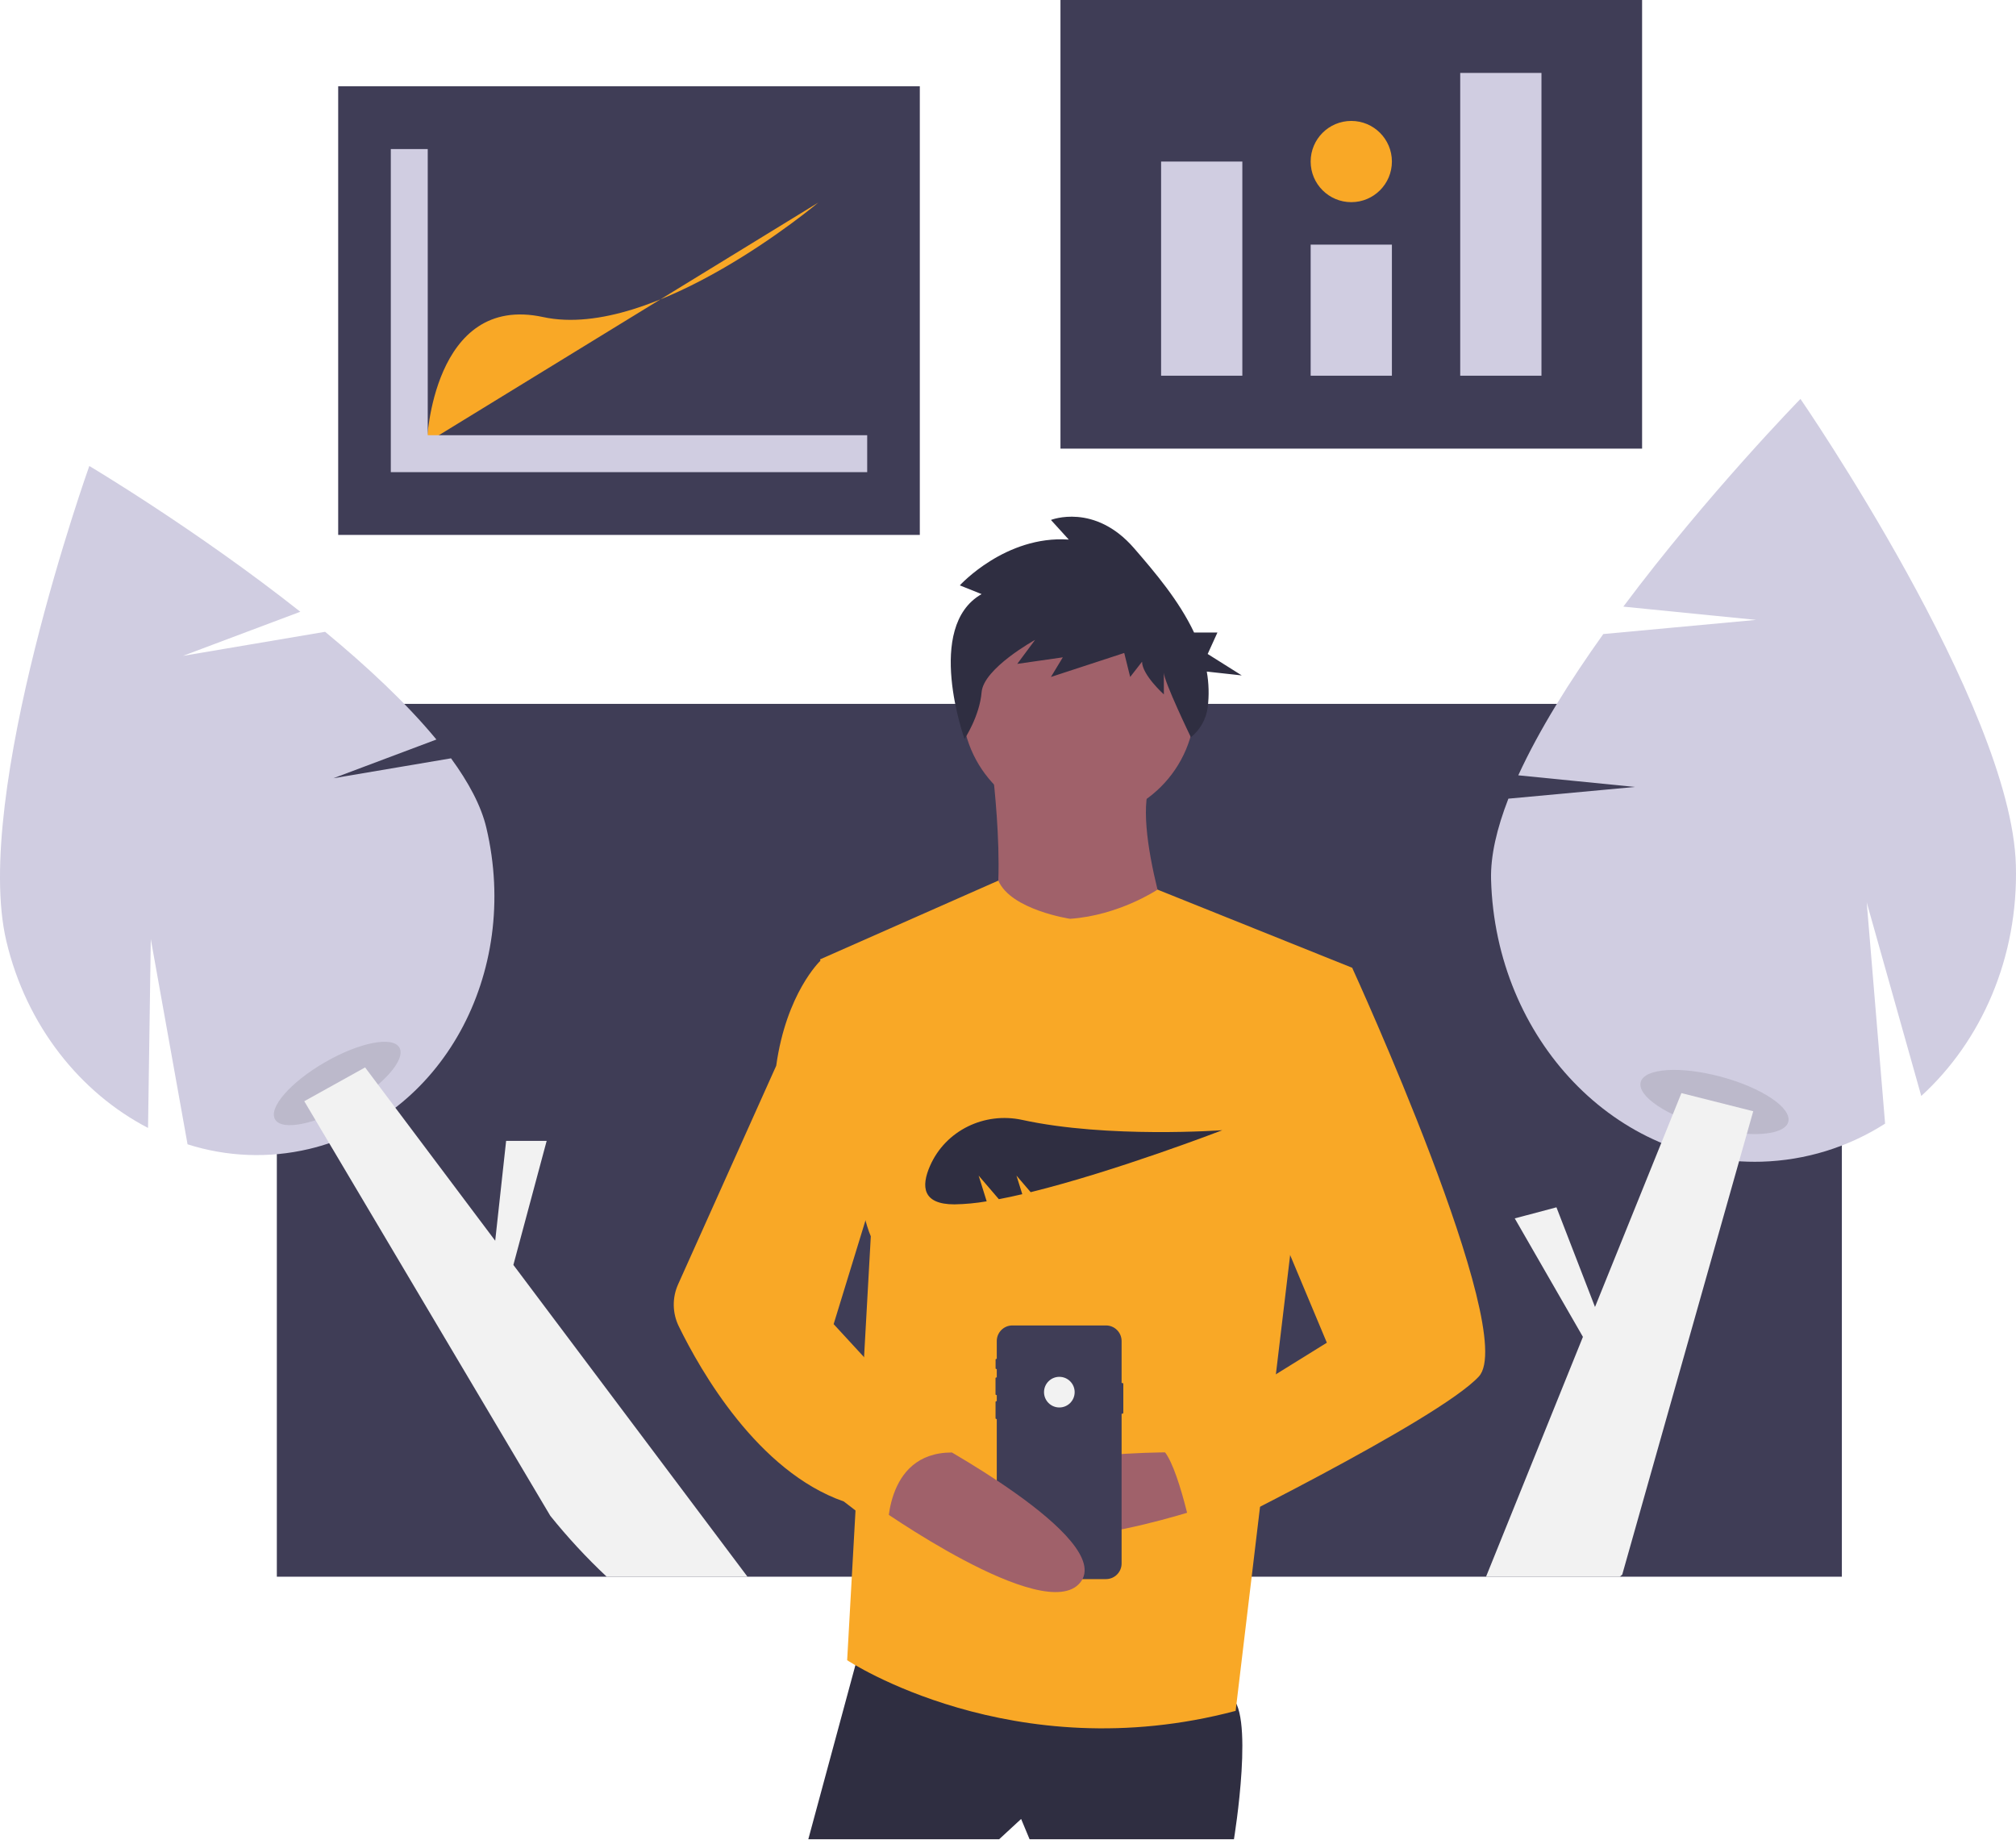
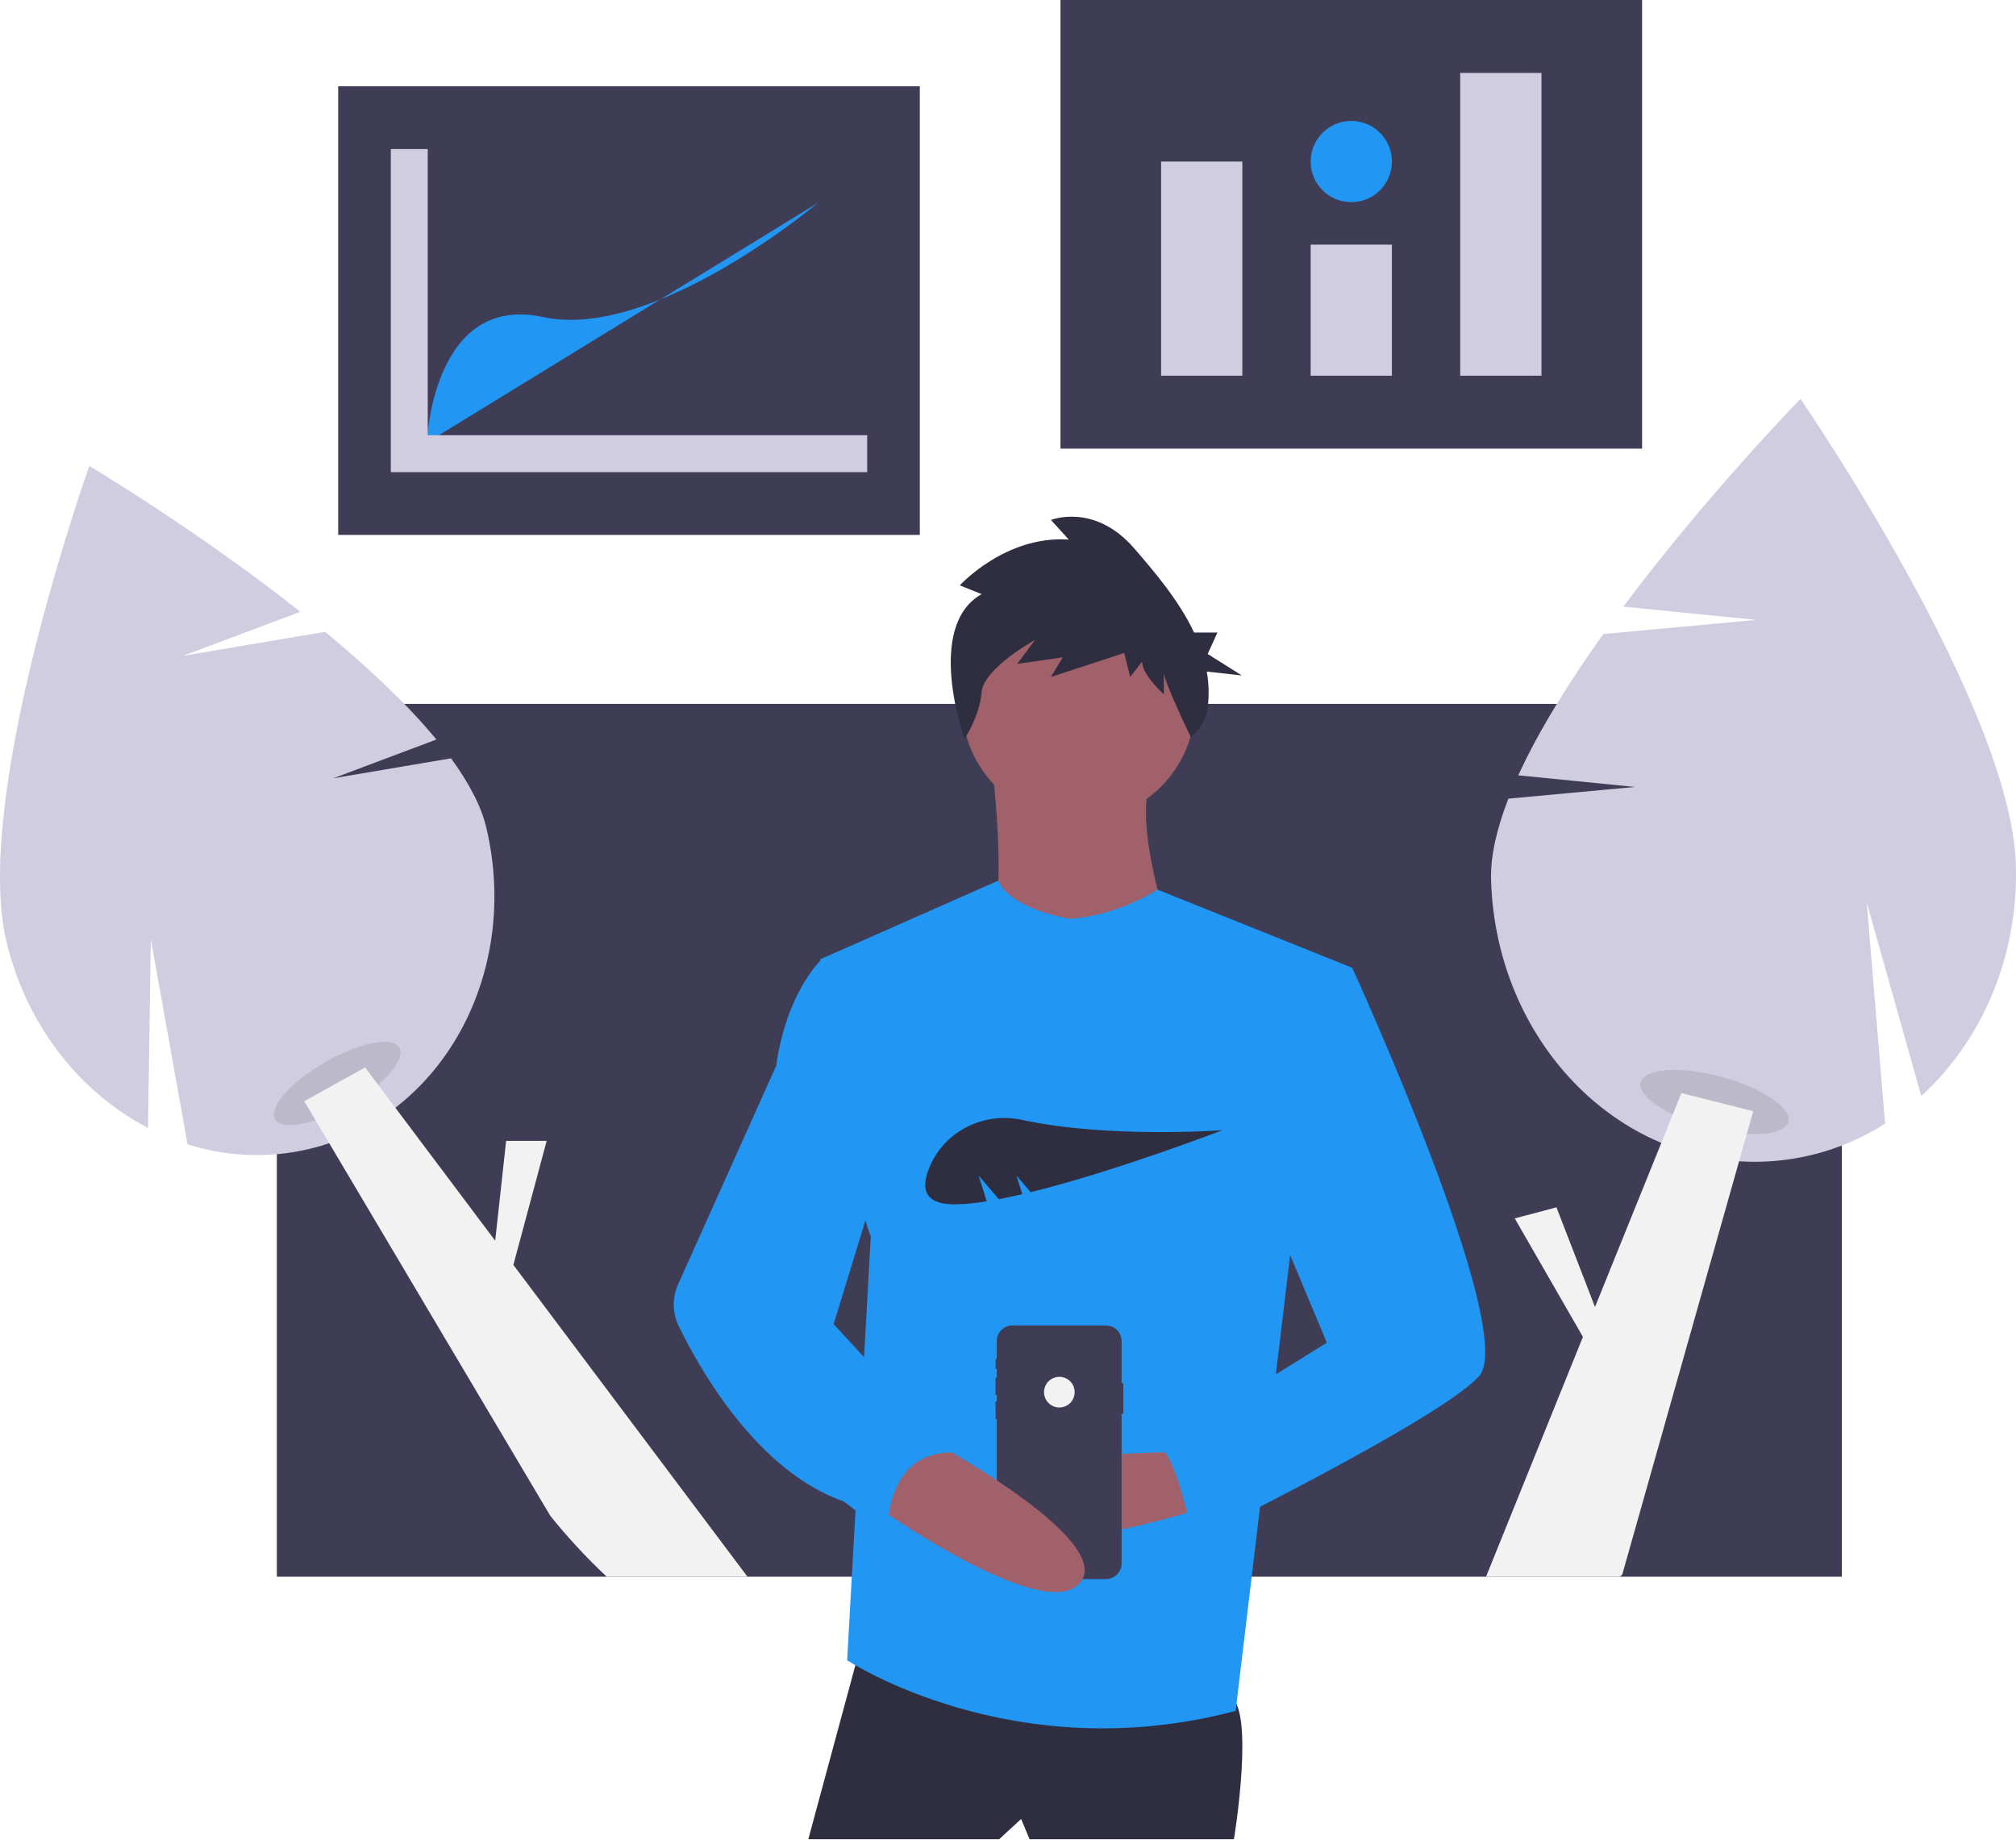
<svg xmlns="http://www.w3.org/2000/svg" data-name="Layer 1" width="903" height="823.914" viewBox="0 0 903 823.914">
  <rect x="124" y="315.313" width="701" height="391" fill="#3f3d56" />
  <path d="M297.819,386.67l46.153-17.347c-13.358-16.208-31.113-32.765-49.852-48.256l-63.673,10.78,52.565-19.757c-46.356-36.66-94.506-65.301-94.506-65.301s-52.63,147.377-37.16,212.845c8.973,37.973,33.153,67.946,63.464,83.689l1.233-84.596,16.465,91.929a101.957,101.957,0,0,0,54.345,2.116c59.368-14.029,94.955-78.474,79.485-143.942-2.317-9.807-7.942-20.312-15.812-31.086Z" transform="translate(-148.5 -38.04309)" fill="#d0cde1" />
  <ellipse cx="299.544" cy="523.4" rx="32.153" ry="10.97" transform="translate(-370.0689 181.8514) rotate(-30)" opacity="0.1" style="isolation:isolate" />
  <path d="M483.31,744.356H420.25a265.894,265.894,0,0,1-25.25-27.26l-43.96-74.08-55.08-92.85-6.13-10.32-5.04-8.5,27.24-15.13,5.79,7.72,1.13,1.5,6.64,8.84,44.72,59.57,4.89-44.72h18.16l-14.91,55.56Z" transform="translate(-148.5 -38.04309)" fill="#f2f2f2" />
  <path d="M880.794,390.57l-52.226-5.212c9.305-20.33,23.038-42.222,38.075-63.286l68.451-6.339-59.482-5.936c37.652-50.401,79.345-93.044,79.345-93.044s94.481,137.202,96.487,208.783c1.163,41.519-15.507,78.971-42.379,103.463L984.64,442.314l8.225,99.075a108.533,108.533,0,0,1-55.326,17.052C872.627,560.26,818.379,503.705,816.374,432.124c-.3-10.722,2.61-23.069,7.757-36.306Z" transform="translate(-148.5 -38.04309)" fill="#d0cde1" />
  <ellipse cx="916.445" cy="531.699" rx="11.678" ry="34.227" transform="translate(15.86718 1239.949) rotate(-74.90007)" opacity="0.1" style="isolation:isolate" />
  <path d="M933.8,535.826l-.31,1.11-2.55,9.03-3.48,12.29v.01l-31.25,110.57-21.08,74.57c-.36.32-.72.63-1.09.95H814.12l43.4-107.44-30.54-53.07,18.68-4.97,17.27,44.65,29.7-73.5.01-.01,4.4-10.91.75-1.86,3.84-9.53,31.17,7.87Z" transform="translate(-148.5 -38.04309)" fill="#f2f2f2" />
  <path d="M535.521,769.658l-24.966,92.299H596.045l9.835-9.079,3.783,9.079h91.543s9.835-59.768-2.27-64.307S535.521,769.658,535.521,769.658Z" transform="translate(-148.5 -38.04309)" fill="#2f2e41" />
  <circle cx="483.103" cy="315.512" r="52.202" fill="#a0616a" />
  <path d="M592.641,379.656s9.835,74.142-5.296,82.464,90.03,9.079,90.03,9.079-23.453-64.307-12.861-83.977Z" transform="translate(-148.5 -38.04309)" fill="#a0616a" />
-   <path d="M627.82,449.637s-26.486-3.956-32.157-17.109L515.851,467.794s14.374,105.161,22.697,124.074L527.955,781.763s74.142,49.176,174.007,22.697l24.966-208.808,27.236-124.074-87.2-35.022S649.76,448.124,627.82,449.637Z" transform="translate(-148.5 -38.04309)" fill="#f9a826" />
+   <path d="M627.82,449.637s-26.486-3.956-32.157-17.109L515.851,467.794s14.374,105.161,22.697,124.074L527.955,781.763s74.142,49.176,174.007,22.697l24.966-208.808,27.236-124.074-87.2-35.022S649.76,448.124,627.82,449.637Z" transform="translate(-148.5 -38.04309)" fill="#2196f3" />
  <path d="M683.048,688.707s-96.082-3.026-89.273,25.723,95.325-1.513,95.325-1.513Z" transform="translate(-148.5 -38.04309)" fill="#a0616a" />
  <path d="M588.176,304.177l-9.761-3.908s20.408-22.468,48.803-20.515l-7.986-8.792s19.521-7.815,37.267,12.699c9.329,10.784,20.123,23.46,26.851,37.739h10.453l-4.363,9.606,15.269,9.606L689.037,338.888a53.68,53.68,0,0,1,.425,15.933,20.615,20.615,0,0,1-7.549,13.486h0S669.809,343.252,669.809,339.344v9.769s-9.761-8.792-9.761-14.653l-5.324,6.838-2.662-10.746-32.831,10.746,5.324-8.792-20.408,2.931,7.986-10.746s-23.07,12.699-23.958,23.445c-.887,10.746-7.64,20.928-7.64,20.928S562.444,318.83,588.176,304.177Z" transform="translate(-148.5 -38.04309)" fill="#2f2e41" />
  <path d="M651.652,658.022v12.877a.45.45,0,0,1-.449.449H650.883v67.082a7,7,0,0,1-6.999,6.999H601.968a6.998,6.998,0,0,1-6.997-6.999V673.701H594.739a.317.317,0,0,1-.318-.316v-7.329a.318.318,0,0,1,.318-.318h.232v-2.76h-.233a.333.333,0,0,1-.331-.333V655.416a.332.332,0,0,1,.331-.331h.233v-3.768h-.237a.294.294,0,0,1-.294-.293v-3.946a.295.295,0,0,1,.294-.296h.237V638.794a6.998,6.998,0,0,1,6.997-6.997h41.916A6.999,6.999,0,0,1,650.883,638.794v18.779h.32A.45.45,0,0,1,651.652,658.022Z" transform="translate(-148.5 -38.04309)" fill="#3f3d56" />
  <circle cx="474.496" cy="623.636" r="6.862" fill="#f2f2f2" />
-   <path d="M730.711,471.577H754.164s74.899,163.415,56.741,183.085-127.857,73.385-127.857,73.385-8.322-41.61-15.888-41.61L742.816,639.531l-37.071-88.516Z" transform="translate(-148.5 -38.04309)" fill="#f9a826" />
+   <path d="M730.711,471.577H754.164s74.899,163.415,56.741,183.085-127.857,73.385-127.857,73.385-8.322-41.61-15.888-41.61L742.816,639.531l-37.071-88.516Z" transform="translate(-148.5 -38.04309)" fill="#2196f3" />
  <path d="M562.757,681.898s85.49,45.393,69.603,65.063-92.299-34.801-92.299-34.801Z" transform="translate(-148.5 -38.04309)" fill="#a0616a" />
-   <path d="M526.442,468.551H515.851s-15.131,14.374-19.67,46.906l-43.953,97.941a22.135,22.135,0,0,0,.308,18.78c9.754,19.978,35.428,65.06,73.906,78.469l19.67,15.131s-2.27-37.071,28.749-37.071L521.903,631.209,542.33,564.633Z" transform="translate(-148.5 -38.04309)" fill="#f9a826" />
+   <path d="M526.442,468.551H515.851s-15.131,14.374-19.67,46.906l-43.953,97.941a22.135,22.135,0,0,0,.308,18.78c9.754,19.978,35.428,65.06,73.906,78.469l19.67,15.131s-2.27-37.071,28.749-37.071L521.903,631.209,542.33,564.633Z" transform="translate(-148.5 -38.04309)" fill="#2196f3" />
  <rect x="475" width="260.521" height="200.973" fill="#3f3d56" />
  <rect x="520.074" y="72.367" width="36.39" height="95.938" fill="#d0cde1" />
  <rect x="587.065" y="109.584" width="36.39" height="58.721" fill="#d0cde1" />
  <rect x="654.057" y="32.669" width="36.39" height="135.636" fill="#d0cde1" />
-   <circle cx="605.261" cy="72.367" r="18.195" fill="#f9a826" />
+   <circle cx="605.261" cy="72.367" r="18.195" fill="#2196f3" />
  <rect x="151.479" y="38.652" width="260.521" height="200.973" fill="#3f3d56" />
-   <path d="M339.677,236.316s2.481-66.991,52.104-56.239,123.231-51.277,123.231-51.277" transform="translate(-148.5 -38.04309)" fill="#f9a826" />
+   <path d="M339.677,236.316s2.481-66.991,52.104-56.239,123.231-51.277,123.231-51.277" transform="translate(-148.5 -38.04309)" fill="#2196f3" />
  <polygon points="191.591 194.965 191.591 66.772 175.05 66.772 175.05 194.965 175.05 210.678 175.05 211.506 388.429 211.506 388.429 194.965 191.591 194.965" fill="#d0cde1" />
  <path d="M586.848,564.675l9.054,10.564c3.364-.641,6.877-1.395,10.495-2.242l-2.601-8.322,6.359,7.419C648.488,562.665,696,544.336,696,544.336s-51.294,3.761-89.593-4.606c-16.945-3.702-34.38,4.698-41.334,20.588-4.042,9.236-3.407,17.238,10.928,17.238a94.681,94.681,0,0,0,14.448-1.359Z" transform="translate(-148.5 -38.04309)" fill="#2f2e41" />
</svg>
